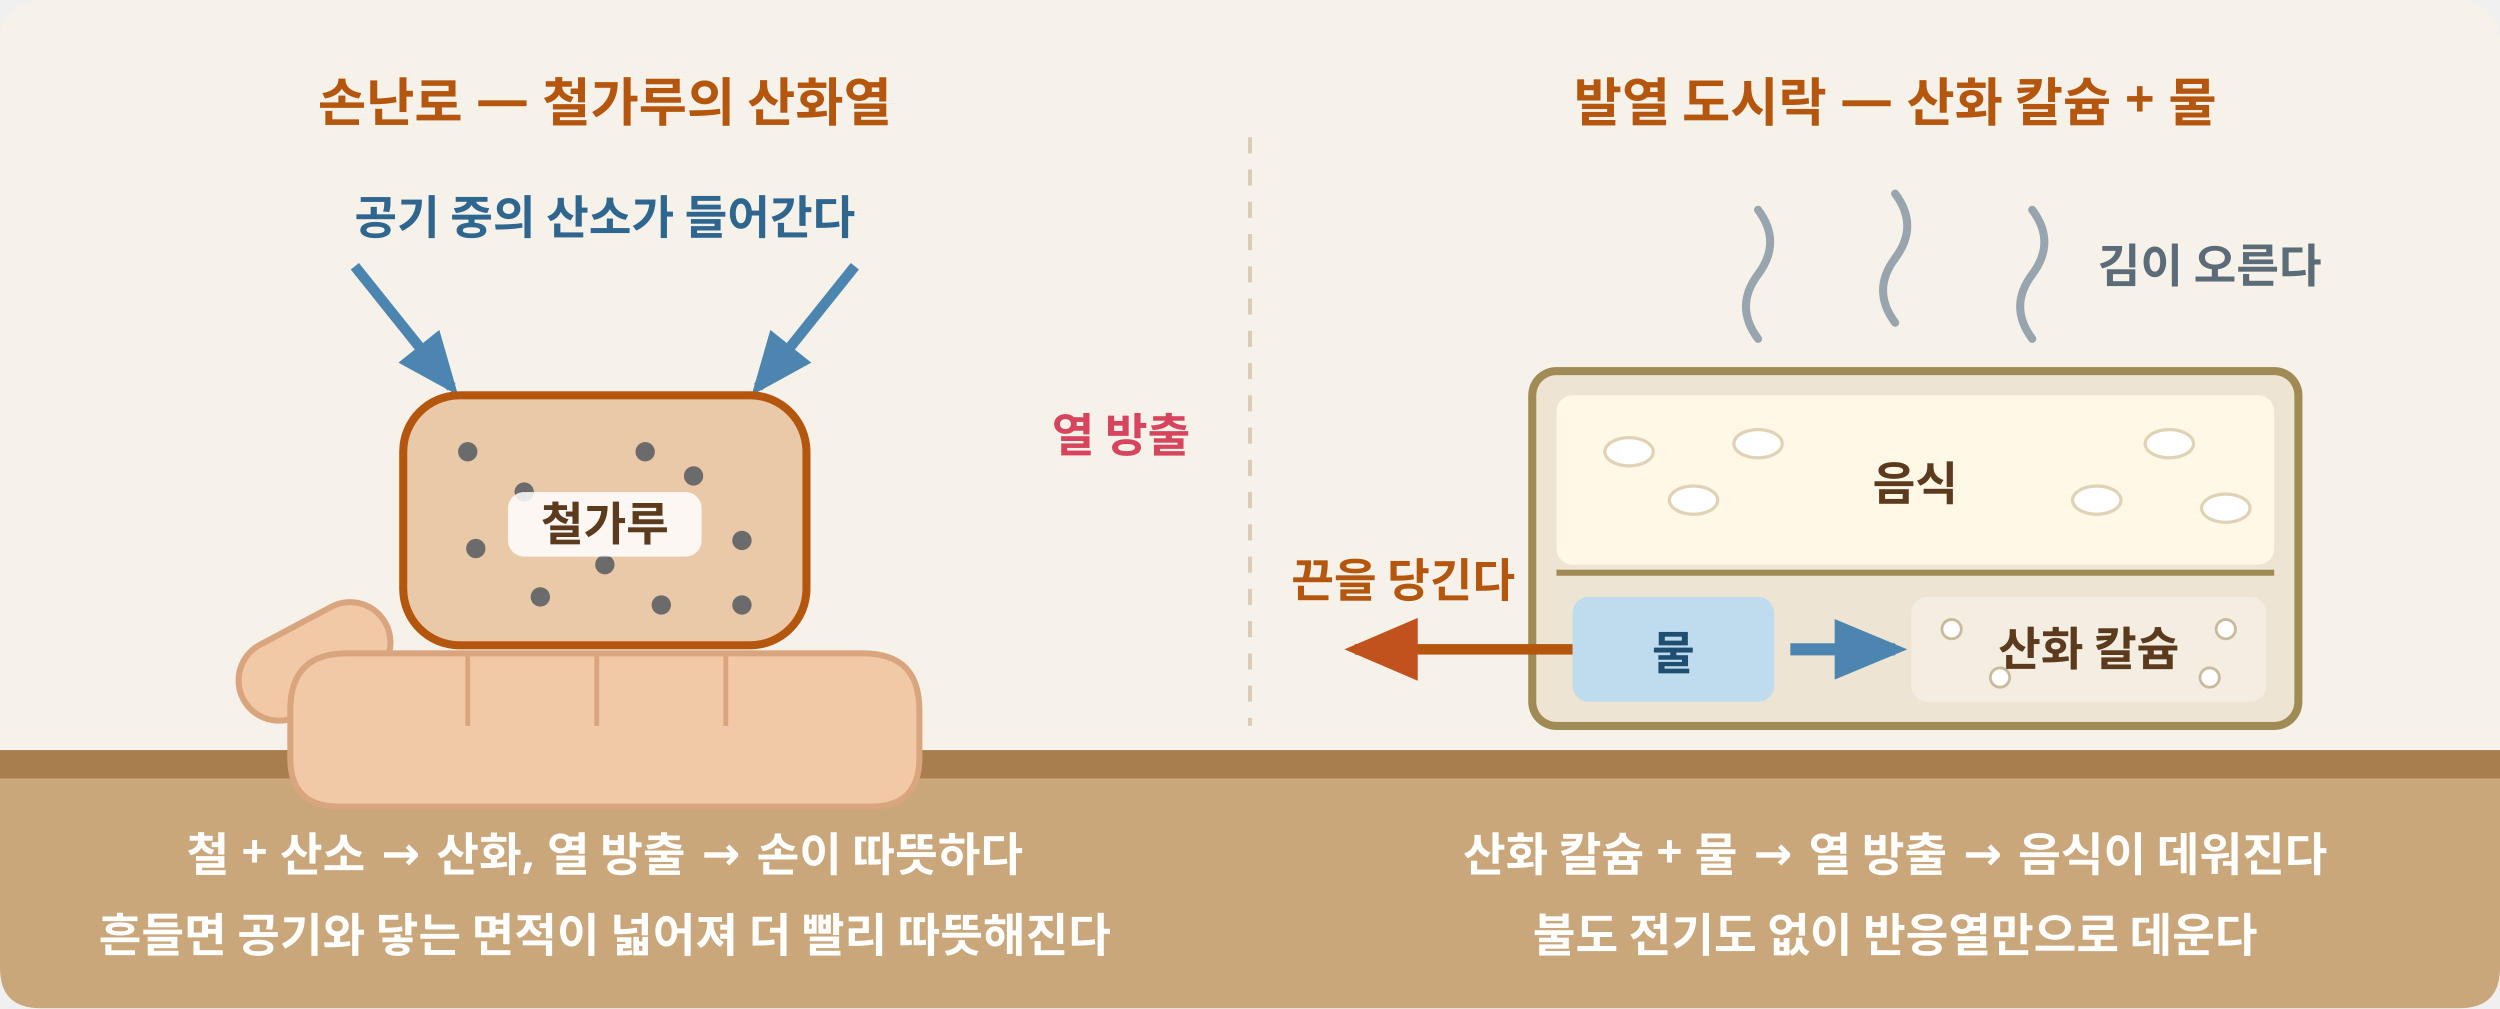
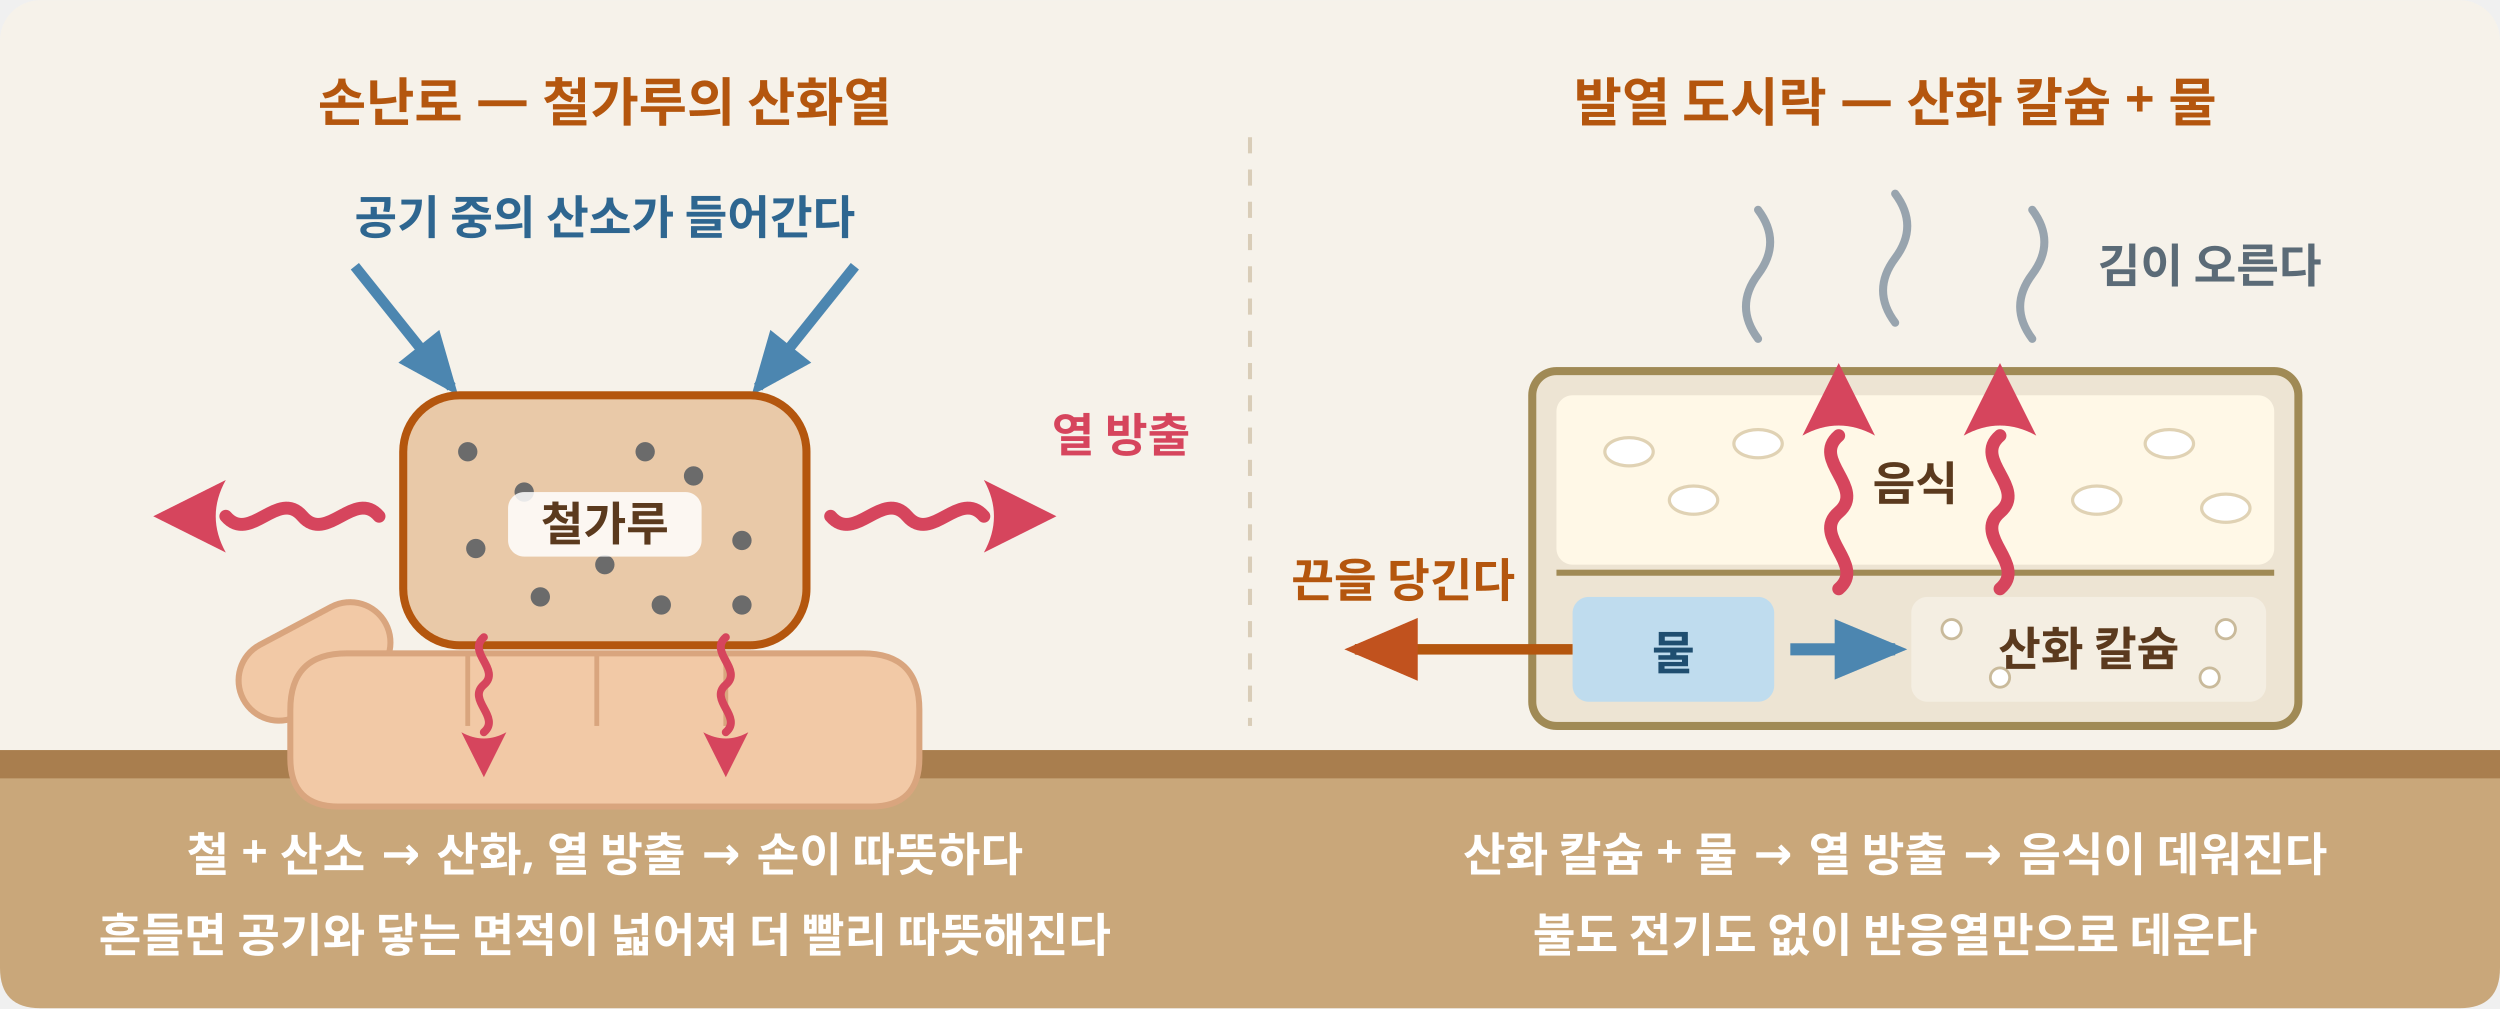
<svg width="600" height="242" viewBox="0 0 620 250" font-family="PC Sans">
  <defs>
    <marker id="arrB-2105-03" markerWidth="7" markerHeight="7" refX="5" refY="2.5" orient="auto">
      <path d="M0,0 L6,2.5 L0,5 Z" fill="#4C86B0" />
    </marker>
    <marker id="arrP-2105-03" markerWidth="8" markerHeight="8" refX="6" refY="3" orient="auto">
      <path d="M0,0 L7,3 L0,6 Z" fill="#C1521E" />
    </marker>
+     <g id="wvHot-2105-03">
+       <path d="M0,0 C7,-6 -7,-13 0,-19 C7,-25 -7,-32 0,-38" fill="none" stroke="#D6455D" stroke-width="3.2" stroke-linecap="round" />
+       <path d="M0,-56 L-9,-38 Q0,-43 9,-38 Z" fill="#D6455D" />
+     </g>
  </defs>
  <rect x="0" y="0" width="620" height="250" rx="10" fill="#F6F2EA" />
  <path d="M0,186 h620 v54 q0,10 -10,10 h-600 q-10,0 -10,-10 z" fill="#C9A77A" />
  <rect x="0" y="186" width="620" height="7" fill="#A97E4E" />
  <line x1="310" y1="34" x2="310" y2="180" stroke="#D9CDB8" stroke-width="1" stroke-dasharray="4 4" />
  <text x="150" y="30" text-anchor="middle" font-size="13" font-weight="900" fill="#B4560E">손난로 — 철가루의 산화열</text>
  <text x="150" y="58" text-anchor="middle" font-size="11.5" font-weight="900" fill="#2E6690">공기 중의 산소가 들어간다</text>
  <line x1="88" y1="66" x2="112" y2="96" stroke="#4C86B0" stroke-width="2.6" marker-end="url(#arrB-2105-03)" />
  <line x1="212" y1="66" x2="188" y2="96" stroke="#4C86B0" stroke-width="2.6" marker-end="url(#arrB-2105-03)" />
  <g transform="translate(150,162)">
    <rect x="-92" y="-8" width="40" height="20" rx="10" transform="rotate(-28 -72 2)" fill="#F2C9A6" stroke="#D9A57E" stroke-width="1.5" />
    <path d="M-64,0 h128 q14,0 14,14 v12 q0,12 -12,12 h-132 q-12,0 -12,-12 v-12 q0,-14 14,-14 z" fill="#F2C9A6" stroke="#D9A57E" stroke-width="1.5" />
    <path d="M-34,0 v18 M-2,0 v18 M30,0 v18" stroke="#D9A57E" stroke-width="1.2" />
  </g>
  <rect x="100" y="98" width="100" height="62" rx="14" fill="#E9C9A8" stroke="#B4560E" stroke-width="2" />
  <g fill="#6B6B6B">
    <circle cx="116" cy="112" r="2.4" />
    <circle cx="130" cy="122" r="2.4" />
    <circle cx="118" cy="136" r="2.4" />
    <circle cx="134" cy="148" r="2.4" />
    <circle cx="150" cy="140" r="2.4" />
    <circle cx="164" cy="150" r="2.4" />
    <circle cx="172" cy="118" r="2.4" />
    <circle cx="184" cy="134" r="2.4" />
    <circle cx="160" cy="112" r="2.4" />
    <circle cx="184" cy="150" r="2.4" />
  </g>
  <rect x="126" y="122" width="48" height="16" rx="4" fill="#fff" fill-opacity="0.85" />
  <text x="150" y="134" text-anchor="middle" font-size="11.5" font-weight="900" fill="#5B3A1E">철가루</text>
-   <use href="#wvHot" transform="translate(94,128) rotate(-90)" />
-   <use href="#wvHot" transform="translate(206,128) rotate(90)" />
-   <use href="#wvHot" transform="translate(120,158) rotate(180) scale(0.62)" />
-   <use href="#wvHot" transform="translate(180,158) rotate(180) scale(0.62)" />
+   <use href="#wvHot-2105-03" transform="translate(94,128) rotate(-90)" />
+   <use href="#wvHot-2105-03" transform="translate(206,128) rotate(90)" />
+   <use href="#wvHot-2105-03" transform="translate(120,158) rotate(180) scale(0.62)" />
+   <use href="#wvHot-2105-03" transform="translate(180,158) rotate(180) scale(0.62)" />
  <text x="278" y="112" text-anchor="middle" font-size="11.5" font-weight="900" fill="#D6455D">열 방출</text>
  <text x="150" y="216" text-anchor="middle" font-size="11.5" font-weight="800" fill="#fff">철 + 산소 → 산화, 열 방출 → 손이 따뜻하다</text>
  <text x="150" y="236" text-anchor="middle" font-size="11.5" font-weight="700" fill="#fff">흔들면 공기와 닿는 면적이 넓어져 더 빨리 따뜻해진다</text>
  <text x="470" y="30" text-anchor="middle" font-size="13" font-weight="900" fill="#B4560E">발열 도시락 — 산화 칼슘 + 물</text>
  <g stroke="#98A4AE" stroke-width="2" fill="none" stroke-linecap="round">
    <path d="M436,84 q-6,-8 0,-16 q6,-8 0,-16" />
    <path d="M470,80 q-6,-8 0,-16 q6,-8 0,-16" />
    <path d="M504,84 q-6,-8 0,-16 q6,-8 0,-16" />
  </g>
  <text x="548" y="70" text-anchor="middle" font-size="11.5" font-weight="800" fill="#5B6B77">김이 오른다</text>
  <rect x="380" y="92" width="190" height="88" rx="6" fill="#EDE4D3" stroke="#A08A55" stroke-width="2" />
  <rect x="386" y="98" width="178" height="42" rx="4" fill="#FFF8E7" />
  <g fill="#fff" stroke="#E0D2B4" stroke-width="0.8">
    <ellipse cx="404" cy="112" rx="6" ry="3.5" />
    <ellipse cx="420" cy="124" rx="6" ry="3.5" />
    <ellipse cx="436" cy="110" rx="6" ry="3.5" />
    <ellipse cx="520" cy="124" rx="6" ry="3.5" />
    <ellipse cx="538" cy="110" rx="6" ry="3.5" />
    <ellipse cx="552" cy="126" rx="6" ry="3.5" />
  </g>
  <text x="475" y="124" text-anchor="middle" font-size="11.5" font-weight="900" fill="#5B3A1E">음식</text>
  <line x1="386" y1="142" x2="564" y2="142" stroke="#A08A55" stroke-width="1.5" />
  <rect x="390" y="148" width="50" height="26" rx="4" fill="#BFDCEE" />
  <text x="415" y="166" text-anchor="middle" font-size="11.5" font-weight="900" fill="#1F4E70">물</text>
  <line x1="444" y1="161" x2="470" y2="161" stroke="#4C86B0" stroke-width="3" marker-end="url(#arrB-2105-03)" />
  <rect x="474" y="148" width="88" height="26" rx="4" fill="#F4EEE2" />
  <g fill="#fff" stroke="#C9BA9B" stroke-width="0.7">
    <circle cx="484" cy="156" r="2.4" />
    <circle cx="496" cy="168" r="2.4" />
    <circle cx="552" cy="156" r="2.4" />
    <circle cx="548" cy="168" r="2.4" />
  </g>
  <text x="518" y="165" text-anchor="middle" font-size="11.5" font-weight="900" fill="#5B3A1E">산화 칼슘</text>
  <line x1="390" y1="161" x2="336" y2="161" stroke="#B4560E" stroke-width="2.6" marker-end="url(#arrP-2105-03)" />
  <text x="348" y="148" text-anchor="middle" font-size="11.5" font-weight="900" fill="#B4560E">끈을 당긴다</text>
-   <use href="#wvHot" transform="translate(456,146) rotate(0)" />
-   <use href="#wvHot" transform="translate(496,146) rotate(0)" />
+   <use href="#wvHot-2105-03" transform="translate(456,146) rotate(0)" />
+   <use href="#wvHot-2105-03" transform="translate(496,146) rotate(0)" />
  <text x="470" y="216" text-anchor="middle" font-size="11.5" font-weight="800" fill="#fff">산화 칼슘 + 물 → 열 방출 → 음식이 데워진다</text>
  <text x="470" y="236" text-anchor="middle" font-size="11.5" font-weight="700" fill="#fff">불도 전기도 없이 반응열만으로 데운다</text>
</svg>
